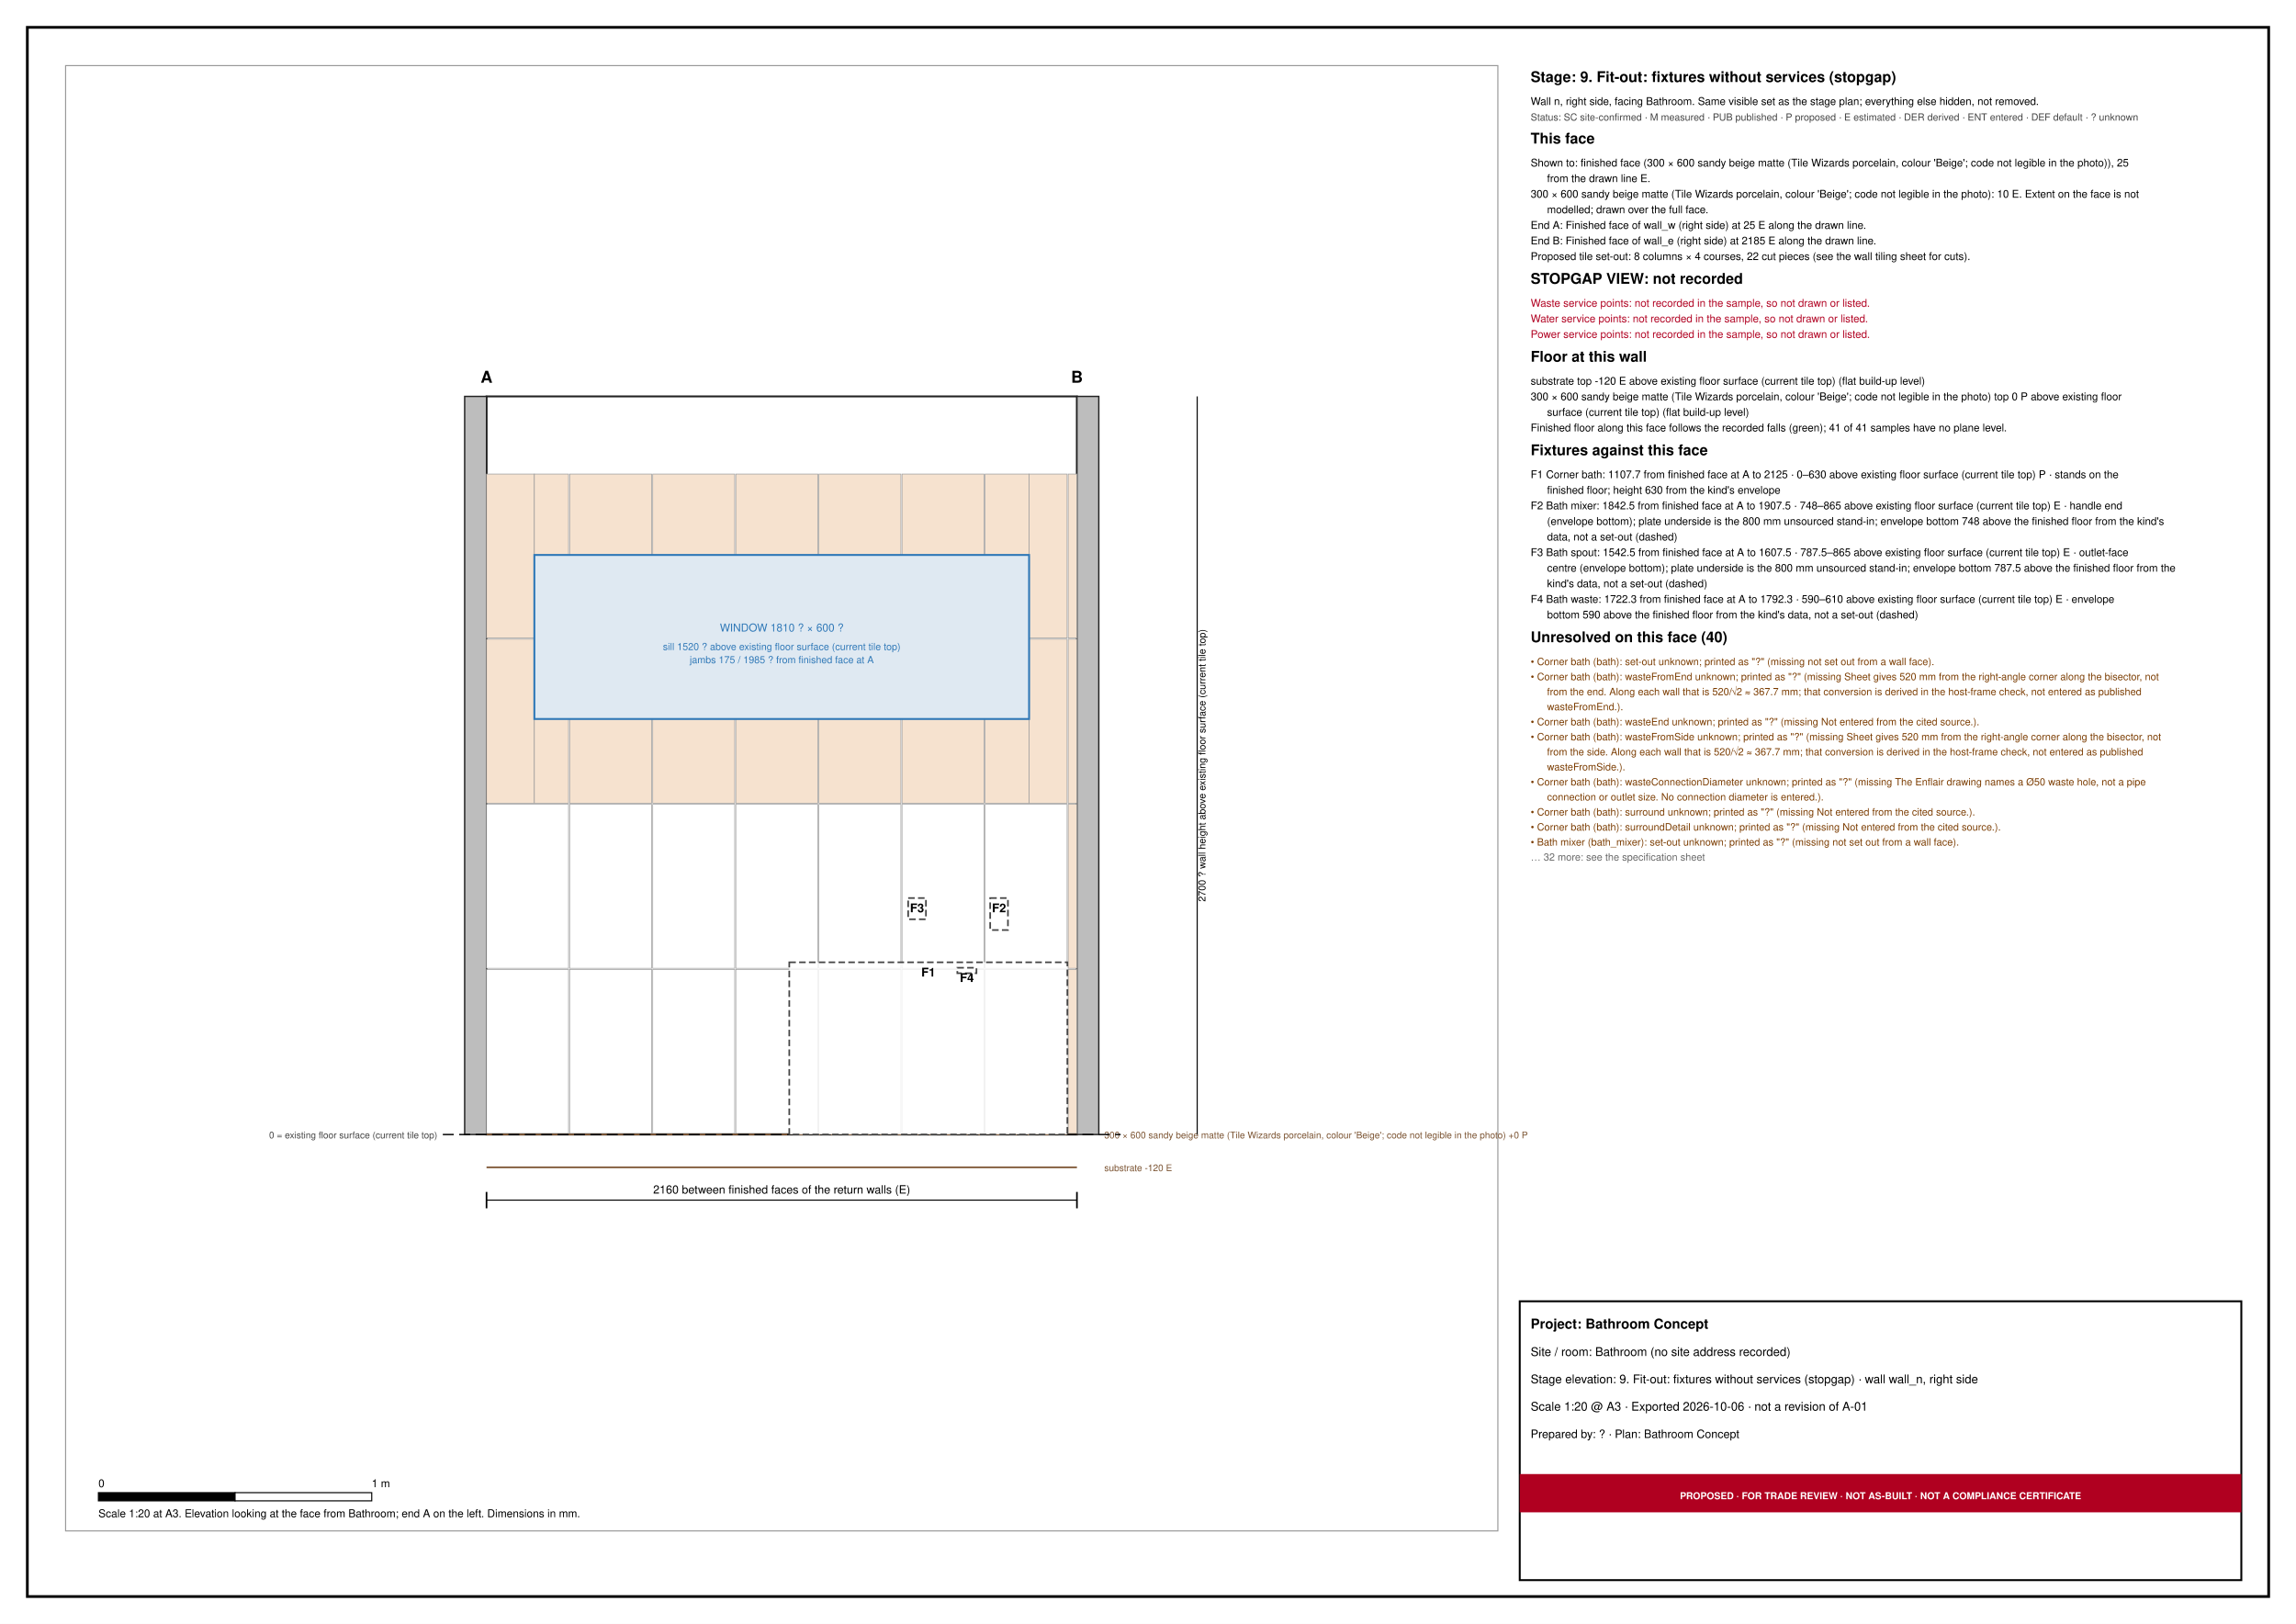
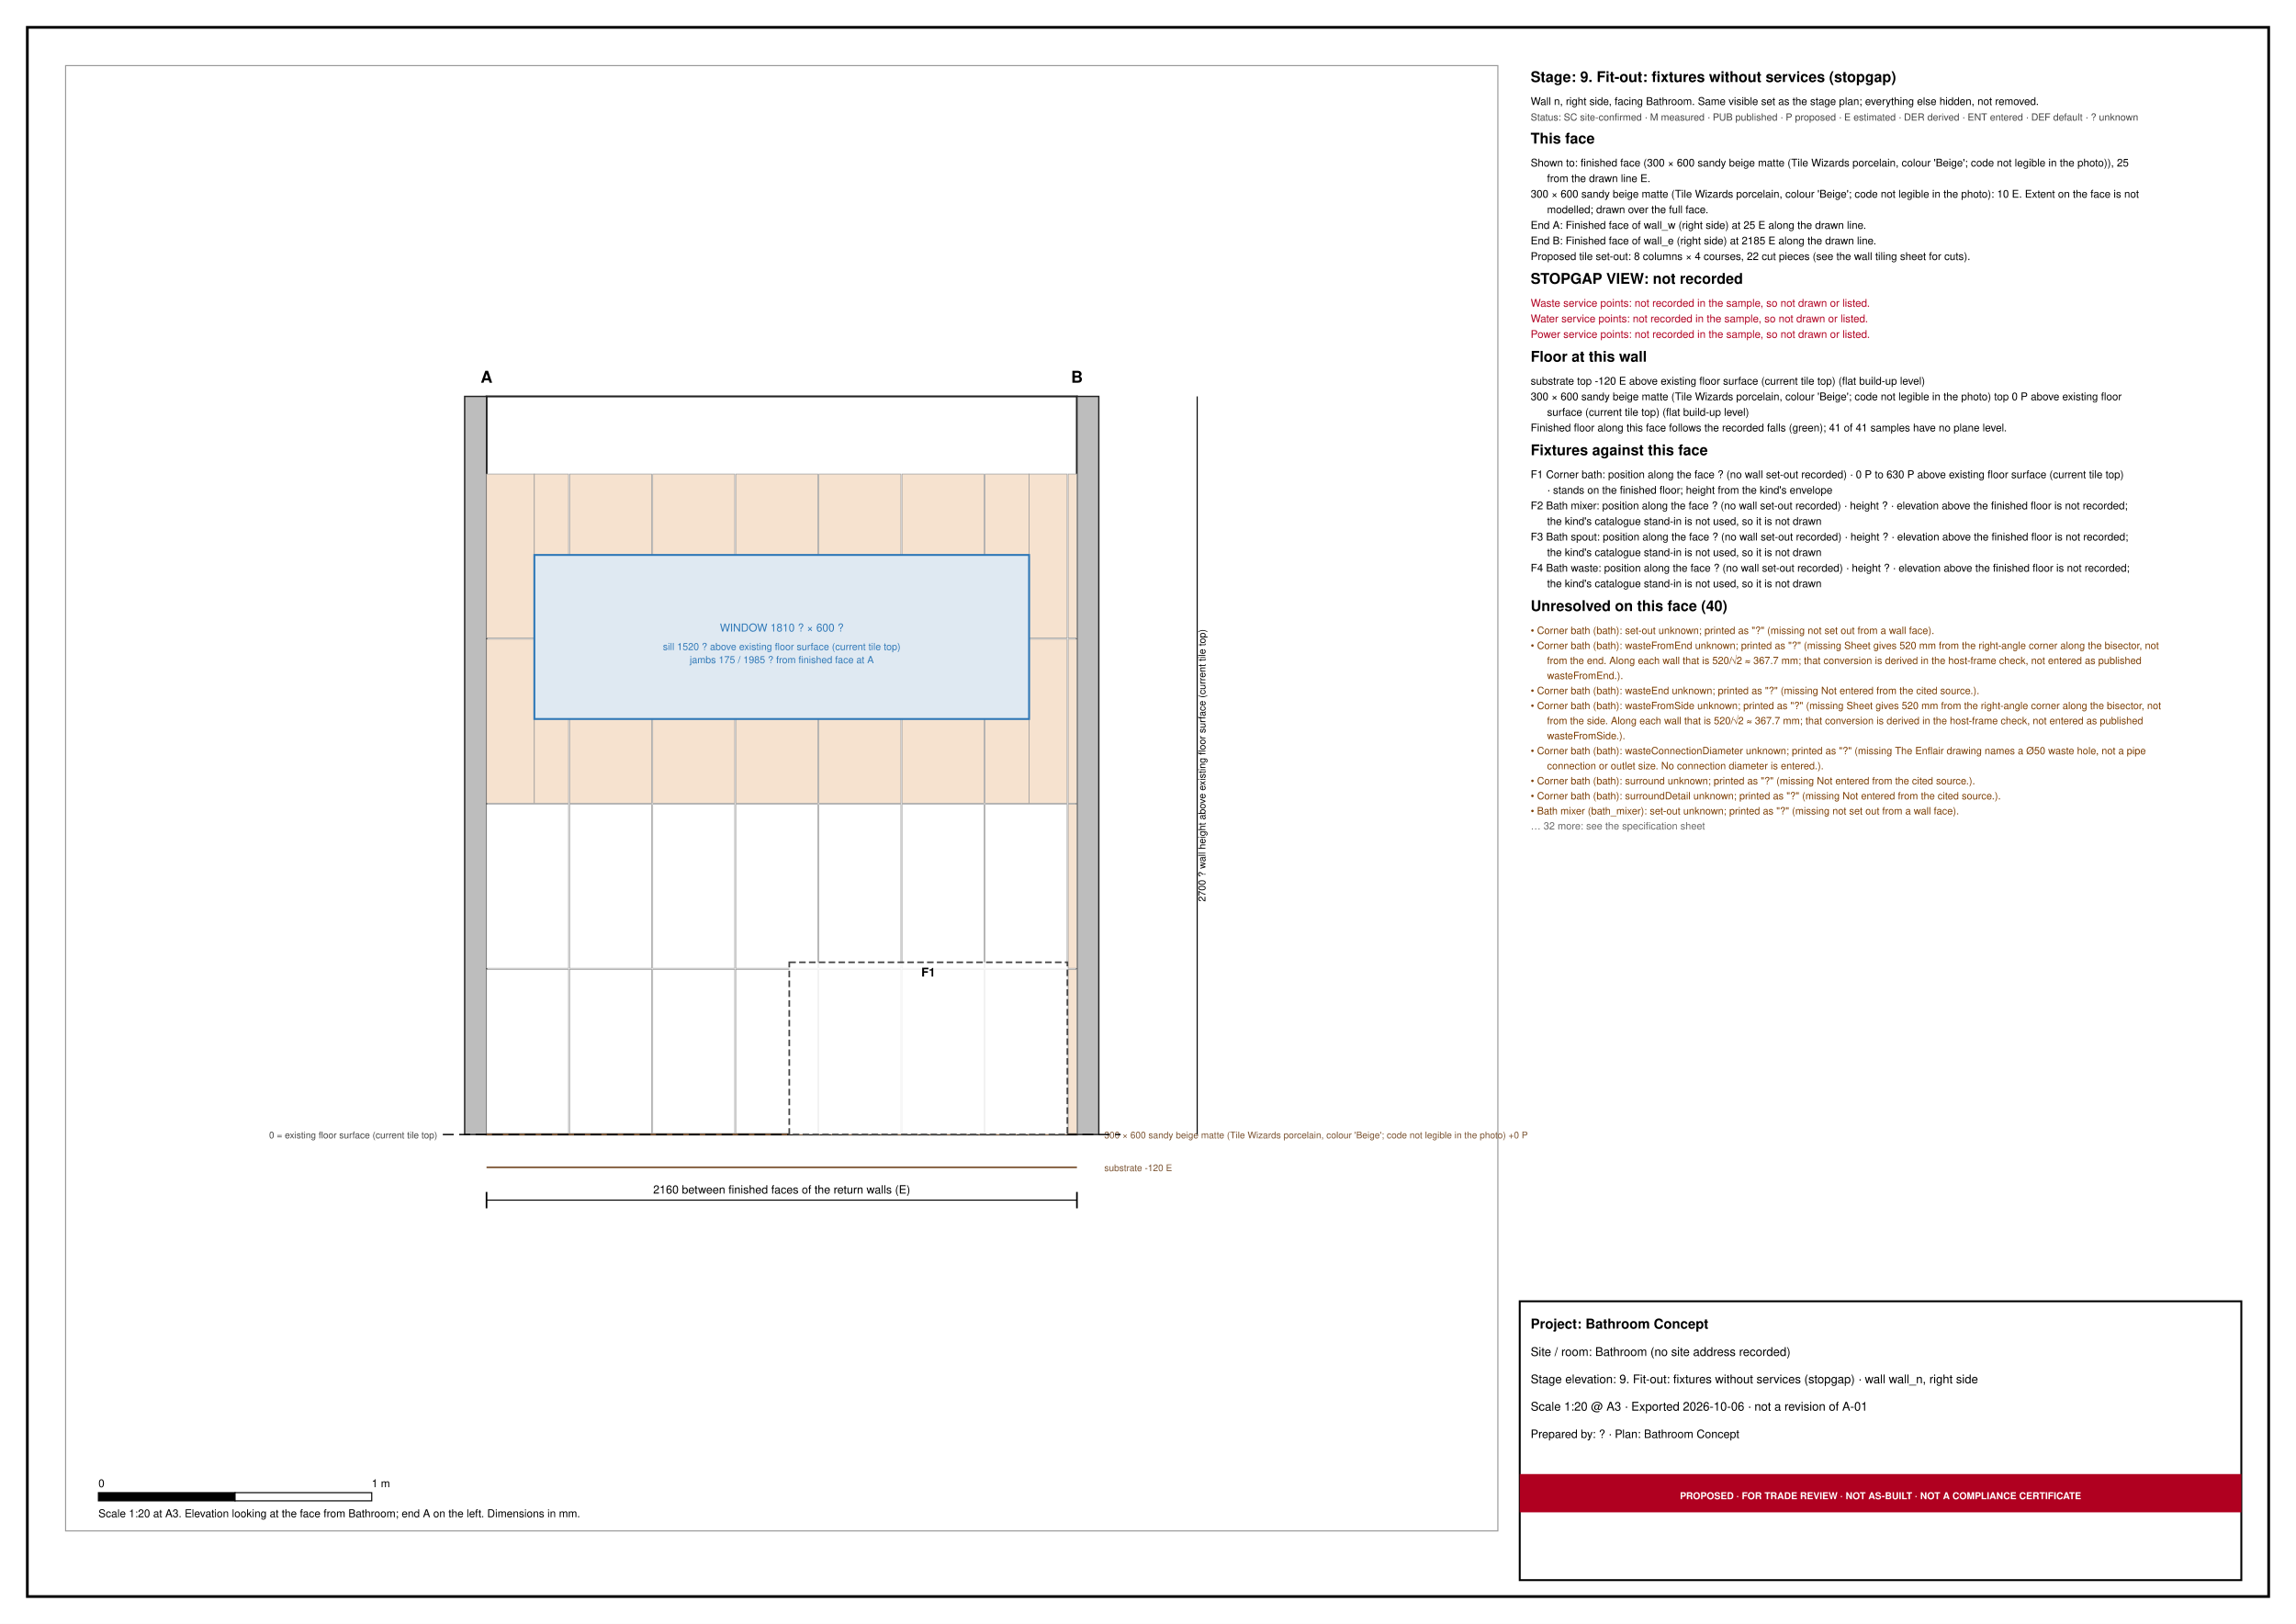
<svg xmlns="http://www.w3.org/2000/svg" width="420mm" height="297mm" viewBox="0 0 420 297" font-family="Helvetica, Arial, sans-serif" data-sheet="stage-elevation" data-wall="wall_n" data-side="right" data-scale="20">
  <rect width="420" height="297" fill="#fff" />
  <rect x="5" y="5" width="410" height="287" fill="none" stroke="#000" stroke-width="0.5" />
  <rect x="12" y="12" width="262" height="268" fill="none" stroke="#999" stroke-width="0.2" />
  <rect x="89" y="72.5" width="108" height="135" fill="#ffffff" stroke="#222" stroke-width="0.35" data-element="wall:wall_n:right:wall_n_tile" />
  <rect x="85" y="72.5" width="4" height="135" fill="#bdbdbd" stroke="#222" stroke-width="0.25" />
  <rect x="197" y="72.5" width="4" height="135" fill="#bdbdbd" stroke="#222" stroke-width="0.25" />
  <text x="89" y="70" font-size="3" font-weight="bold" text-anchor="middle">A</text>
  <text x="197" y="70" font-size="3" font-weight="bold" text-anchor="middle">B</text>
  <rect x="89" y="177.3" width="15" height="30" fill="#fff" stroke="#9a9a9a" stroke-width="0.12" data-piece="full" />
  <rect x="89" y="147.1" width="15" height="30" fill="#fff" stroke="#9a9a9a" stroke-width="0.12" data-piece="full" />
  <rect x="89" y="116.9" width="8.75" height="30" fill="#f6e2cf" stroke="#9a9a9a" stroke-width="0.12" data-piece="cut" />
  <rect x="97.75" y="131.5" width="6.25" height="15.4" fill="#f6e2cf" stroke="#9a9a9a" stroke-width="0.12" data-piece="cut" />
  <rect x="89" y="86.7" width="8.75" height="30" fill="#f6e2cf" stroke="#9a9a9a" stroke-width="0.12" data-piece="cut" />
  <rect x="97.75" y="86.7" width="6.25" height="14.8" fill="#f6e2cf" stroke="#9a9a9a" stroke-width="0.12" data-piece="cut" />
  <rect x="104.2" y="177.3" width="15" height="30" fill="#fff" stroke="#9a9a9a" stroke-width="0.12" data-piece="full" />
  <rect x="104.2" y="147.1" width="15" height="30" fill="#fff" stroke="#9a9a9a" stroke-width="0.12" data-piece="full" />
  <rect x="104.2" y="131.5" width="15" height="15.4" fill="#f6e2cf" stroke="#9a9a9a" stroke-width="0.12" data-piece="cut" />
  <rect x="104.2" y="86.7" width="15" height="14.8" fill="#f6e2cf" stroke="#9a9a9a" stroke-width="0.12" data-piece="cut" />
  <rect x="119.4" y="177.3" width="15" height="30" fill="#fff" stroke="#9a9a9a" stroke-width="0.12" data-piece="full" />
  <rect x="119.4" y="147.1" width="15" height="30" fill="#fff" stroke="#9a9a9a" stroke-width="0.12" data-piece="full" />
  <rect x="119.4" y="131.5" width="15" height="15.4" fill="#f6e2cf" stroke="#9a9a9a" stroke-width="0.12" data-piece="cut" />
  <rect x="119.4" y="86.7" width="15" height="14.8" fill="#f6e2cf" stroke="#9a9a9a" stroke-width="0.12" data-piece="cut" />
  <rect x="134.6" y="177.3" width="15" height="30" fill="#fff" stroke="#9a9a9a" stroke-width="0.12" data-piece="full" />
  <rect x="134.6" y="147.1" width="15" height="30" fill="#fff" stroke="#9a9a9a" stroke-width="0.12" data-piece="full" />
  <rect x="134.6" y="131.5" width="15" height="15.4" fill="#f6e2cf" stroke="#9a9a9a" stroke-width="0.12" data-piece="cut" />
  <rect x="134.6" y="86.7" width="15" height="14.8" fill="#f6e2cf" stroke="#9a9a9a" stroke-width="0.12" data-piece="cut" />
  <rect x="149.8" y="177.3" width="15" height="30" fill="#fff" stroke="#9a9a9a" stroke-width="0.12" data-piece="full" />
  <rect x="149.8" y="147.1" width="15" height="30" fill="#fff" stroke="#9a9a9a" stroke-width="0.12" data-piece="full" />
  <rect x="149.8" y="131.5" width="15" height="15.4" fill="#f6e2cf" stroke="#9a9a9a" stroke-width="0.12" data-piece="cut" />
  <rect x="149.8" y="86.7" width="15" height="14.8" fill="#f6e2cf" stroke="#9a9a9a" stroke-width="0.12" data-piece="cut" />
  <rect x="165" y="177.3" width="15" height="30" fill="#fff" stroke="#9a9a9a" stroke-width="0.12" data-piece="full" />
  <rect x="165" y="147.1" width="15" height="30" fill="#fff" stroke="#9a9a9a" stroke-width="0.12" data-piece="full" />
  <rect x="165" y="131.5" width="15" height="15.4" fill="#f6e2cf" stroke="#9a9a9a" stroke-width="0.12" data-piece="cut" />
  <rect x="165" y="86.7" width="15" height="14.8" fill="#f6e2cf" stroke="#9a9a9a" stroke-width="0.12" data-piece="cut" />
  <rect x="180.2" y="177.3" width="15" height="30" fill="#fff" stroke="#9a9a9a" stroke-width="0.12" data-piece="full" />
  <rect x="180.2" y="147.1" width="15" height="30" fill="#fff" stroke="#9a9a9a" stroke-width="0.12" data-piece="full" />
  <rect x="188.25" y="116.9" width="6.95" height="30" fill="#f6e2cf" stroke="#9a9a9a" stroke-width="0.12" data-piece="cut" />
  <rect x="180.2" y="131.5" width="8.05" height="15.4" fill="#f6e2cf" stroke="#9a9a9a" stroke-width="0.12" data-piece="cut" />
  <rect x="188.25" y="86.7" width="6.95" height="30" fill="#f6e2cf" stroke="#9a9a9a" stroke-width="0.12" data-piece="cut" />
  <rect x="180.2" y="86.7" width="8.05" height="14.8" fill="#f6e2cf" stroke="#9a9a9a" stroke-width="0.12" data-piece="cut" />
  <rect x="195.4" y="177.3" width="1.6" height="30" fill="#f6e2cf" stroke="#9a9a9a" stroke-width="0.12" data-piece="cut" />
  <rect x="195.4" y="147.1" width="1.6" height="30" fill="#f6e2cf" stroke="#9a9a9a" stroke-width="0.12" data-piece="cut" />
  <rect x="195.4" y="116.9" width="1.6" height="30" fill="#f6e2cf" stroke="#9a9a9a" stroke-width="0.12" data-piece="cut" />
  <rect x="195.4" y="86.7" width="1.6" height="30" fill="#f6e2cf" stroke="#9a9a9a" stroke-width="0.12" data-piece="cut" />
  <rect x="97.75" y="101.5" width="90.5" height="30" fill="#dfe9f2" stroke="#2f78b7" stroke-width="0.35" data-element="opening:window_n" />
  <text x="143" y="115.5" font-size="2" text-anchor="middle" fill="#2f78b7">WINDOW 1810 ? × 600 ?</text>
  <text x="143" y="118.9" font-size="1.8" text-anchor="middle" fill="#2f78b7">sill 1520 ? above existing floor surface (current tile top)</text>
  <text x="143" y="121.3" font-size="1.8" text-anchor="middle" fill="#2f78b7">jambs 175 / 1985 ? from finished face at A</text>
  <line x1="89" y1="213.5" x2="197" y2="213.5" stroke="#7a5230" stroke-width="0.3" data-element="room:bathroom:substrate" />
  <text x="202" y="214.2" font-size="1.7" fill="#7a5230">substrate -120 E</text>
  <line x1="89" y1="207.5" x2="197" y2="207.5" stroke="#7a5230" stroke-width="0.3" data-element="room:bathroom:floor:floor_tile" />
  <text x="202" y="208.2" font-size="1.7" fill="#7a5230">300 × 600 sandy beige matte (Tile Wizards porcelain, colour 'Beige'; code not legible in the photo) +0 P</text>
  <line x1="81" y1="207.5" x2="205" y2="207.5" stroke="#000" stroke-width="0.25" stroke-dasharray="2 1" />
  <text x="80" y="208.2" font-size="1.7" text-anchor="end" fill="#444">0 = existing floor surface (current tile top)</text>
  <rect x="144.38" y="176" width="50.87" height="31.5" fill="#ffffff" fill-opacity="0.82" stroke="#444" stroke-width="0.3" stroke-dasharray="1.2 0.6" data-element="item:bath" />
  <text x="169.82" y="178.6" font-size="2.2" text-anchor="middle" font-weight="bold">F1</text>
-   <rect x="181.13" y="164.25" width="3.25" height="5.85" fill="#ffffff" fill-opacity="0.82" stroke="#444" stroke-width="0.3" stroke-dasharray="1.2 0.6" data-element="item:bath_mixer" />
-   <text x="182.75" y="166.85" font-size="2.2" text-anchor="middle" font-weight="bold">F2</text>
-   <rect x="166.13" y="164.25" width="3.25" height="3.88" fill="#ffffff" fill-opacity="0.82" stroke="#444" stroke-width="0.3" stroke-dasharray="1.2 0.6" data-element="item:bath_spout" />
-   <text x="167.75" y="166.85" font-size="2.2" text-anchor="middle" font-weight="bold">F3</text>
-   <rect x="175.12" y="177" width="3.5" height="1" fill="#ffffff" fill-opacity="0.82" stroke="#444" stroke-width="0.3" stroke-dasharray="1.2 0.6" data-element="item:bath_waste" />
-   <text x="176.87" y="179.6" font-size="2.2" text-anchor="middle" font-weight="bold">F4</text>
  <line x1="89" y1="219.5" x2="197" y2="219.5" stroke="#000" stroke-width="0.2" />
  <line x1="89" y1="218" x2="89" y2="221" stroke="#000" stroke-width="0.3" />
  <line x1="197" y1="218" x2="197" y2="221" stroke="#000" stroke-width="0.3" />
  <text x="143" y="218.3" font-size="2.1" text-anchor="middle" data-dim="run">2160 between finished faces of the return walls (E)</text>
  <line x1="219" y1="207.5" x2="219" y2="72.5" stroke="#000" stroke-width="0.2" />
  <text x="220.5" y="140" font-size="1.8" transform="rotate(-90 220.5 140)" text-anchor="middle">2700 ? wall height above existing floor surface (current tile top)</text>
  <rect x="18" y="273" width="25" height="1.5" fill="#000" stroke="#000" stroke-width="0.2" />
  <rect x="43" y="273" width="25" height="1.5" fill="#fff" stroke="#000" stroke-width="0.2" />
  <text x="18" y="272" font-size="2">0</text>
  <text x="68" y="272" font-size="2">1 m</text>
  <text x="18" y="277.5" font-size="2">Scale 1:20 at A3. Elevation looking at the face from Bathroom; end A on the left. Dimensions in mm.</text>
  <text x="280" y="15" font-size="2.7" font-weight="bold">Stage: 9. Fit-out: fixtures without services (stopgap)</text>
  <text x="280" y="19.2" font-size="1.95">Wall n, right side, facing Bathroom. Same visible set as the stage plan; everything else hidden, not removed.</text>
  <text x="280" y="22.05" font-size="1.8" fill="#444">Status: SC site-confirmed · M measured · PUB published · P proposed · E estimated · DER derived · ENT entered · DEF default · ? unknown</text>
  <text x="280" y="26.25" font-size="2.7" font-weight="bold">This face</text>
  <text x="280" y="30.45" font-size="1.95">Shown to: finished face (300 × 600 sandy beige matte (Tile Wizards porcelain, colour 'Beige'; code not legible in the photo)), 25</text>
  <text x="283" y="33.3" font-size="1.95">from the drawn line E.</text>
  <text x="280" y="36.15" font-size="1.95">300 × 600 sandy beige matte (Tile Wizards porcelain, colour 'Beige'; code not legible in the photo): 10 E. Extent on the face is not</text>
  <text x="283" y="39" font-size="1.95">modelled; drawn over the full face.</text>
  <text x="280" y="41.85" font-size="1.95">End A: Finished face of wall_w (right side) at 25 E along the drawn line.</text>
  <text x="280" y="44.7" font-size="1.95">End B: Finished face of wall_e (right side) at 2185 E along the drawn line.</text>
  <text x="280" y="47.55" font-size="1.95">Proposed tile set-out: 8 columns × 4 courses, 22 cut pieces (see the wall tiling sheet for cuts).</text>
  <text x="280" y="51.9" font-size="2.7" font-weight="bold">STOPGAP VIEW: not recorded</text>
  <text x="280" y="56.1" font-size="1.95" fill="#b00020">Waste service points: not recorded in the sample, so not drawn or listed.</text>
  <text x="280" y="58.95" font-size="1.95" fill="#b00020">Water service points: not recorded in the sample, so not drawn or listed.</text>
  <text x="280" y="61.8" font-size="1.95" fill="#b00020">Power service points: not recorded in the sample, so not drawn or listed.</text>
  <text x="280" y="66.15" font-size="2.7" font-weight="bold">Floor at this wall</text>
  <text x="280" y="70.35" font-size="1.95">substrate top -120 E above existing floor surface (current tile top) (flat build-up level)</text>
  <text x="280" y="73.2" font-size="1.95">300 × 600 sandy beige matte (Tile Wizards porcelain, colour 'Beige'; code not legible in the photo) top 0 P above existing floor</text>
  <text x="283" y="76.05" font-size="1.95">surface (current tile top) (flat build-up level)</text>
  <text x="280" y="78.9" font-size="1.95">Finished floor along this face follows the recorded falls (green); 41 of 41 samples have no plane level.</text>
  <text x="280" y="83.25" font-size="2.7" font-weight="bold">Fixtures against this face</text>
-   <text x="280" y="87.45" font-size="1.95" data-element="item:bath">F1 Corner bath: 1107.7 from finished face at A to 2125 · 0–630 above existing floor surface (current tile top) P · stands on the</text>
-   <text x="283" y="90.3" font-size="1.95" data-element="item:bath">finished floor; height 630 from the kind's envelope</text>
-   <text x="280" y="93.15" font-size="1.95" data-element="item:bath_mixer">F2 Bath mixer: 1842.5 from finished face at A to 1907.5 · 748–865 above existing floor surface (current tile top) E · handle end</text>
-   <text x="283" y="96" font-size="1.95" data-element="item:bath_mixer">(envelope bottom); plate underside is the 800 mm unsourced stand-in; envelope bottom 748 above the finished floor from the kind's</text>
-   <text x="283" y="98.85" font-size="1.95" data-element="item:bath_mixer">data, not a set-out (dashed)</text>
-   <text x="280" y="101.7" font-size="1.95" data-element="item:bath_spout">F3 Bath spout: 1542.5 from finished face at A to 1607.5 · 787.5–865 above existing floor surface (current tile top) E · outlet-face</text>
-   <text x="283" y="104.55" font-size="1.95" data-element="item:bath_spout">centre (envelope bottom); plate underside is the 800 mm unsourced stand-in; envelope bottom 787.5 above the finished floor from the</text>
-   <text x="283" y="107.4" font-size="1.95" data-element="item:bath_spout">kind's data, not a set-out (dashed)</text>
-   <text x="280" y="110.25" font-size="1.95" data-element="item:bath_waste">F4 Bath waste: 1722.3 from finished face at A to 1792.3 · 590–610 above existing floor surface (current tile top) E · envelope</text>
-   <text x="283" y="113.1" font-size="1.95" data-element="item:bath_waste">bottom 590 above the finished floor from the kind's data, not a set-out (dashed)</text>
-   <text x="280" y="117.45" font-size="2.7" font-weight="bold">Unresolved on this face (40)</text>
-   <text x="280" y="121.65" font-size="1.85" fill="#7a3b00">• Corner bath (bath): set-out unknown; printed as "?" (missing not set out from a wall face).</text>
-   <text x="280" y="124.4" font-size="1.85" fill="#7a3b00">• Corner bath (bath): wasteFromEnd unknown; printed as "?" (missing Sheet gives 520 mm from the right-angle corner along the bisector, not</text>
-   <text x="283" y="127.15" font-size="1.85" fill="#7a3b00">from the end. Along each wall that is 520/√2 ≈ 367.7 mm; that conversion is derived in the host-frame check, not entered as published</text>
-   <text x="283" y="129.9" font-size="1.85" fill="#7a3b00">wasteFromEnd.).</text>
-   <text x="280" y="132.65" font-size="1.85" fill="#7a3b00">• Corner bath (bath): wasteEnd unknown; printed as "?" (missing Not entered from the cited source.).</text>
-   <text x="280" y="135.4" font-size="1.85" fill="#7a3b00">• Corner bath (bath): wasteFromSide unknown; printed as "?" (missing Sheet gives 520 mm from the right-angle corner along the bisector, not</text>
-   <text x="283" y="138.15" font-size="1.85" fill="#7a3b00">from the side. Along each wall that is 520/√2 ≈ 367.7 mm; that conversion is derived in the host-frame check, not entered as published</text>
-   <text x="283" y="140.9" font-size="1.85" fill="#7a3b00">wasteFromSide.).</text>
-   <text x="280" y="143.65" font-size="1.85" fill="#7a3b00">• Corner bath (bath): wasteConnectionDiameter unknown; printed as "?" (missing The Enflair drawing names a Ø50 waste hole, not a pipe</text>
-   <text x="283" y="146.4" font-size="1.85" fill="#7a3b00">connection or outlet size. No connection diameter is entered.).</text>
-   <text x="280" y="149.15" font-size="1.85" fill="#7a3b00">• Corner bath (bath): surround unknown; printed as "?" (missing Not entered from the cited source.).</text>
-   <text x="280" y="151.9" font-size="1.85" fill="#7a3b00">• Corner bath (bath): surroundDetail unknown; printed as "?" (missing Not entered from the cited source.).</text>
-   <text x="280" y="154.65" font-size="1.85" fill="#7a3b00">• Bath mixer (bath_mixer): set-out unknown; printed as "?" (missing not set out from a wall face).</text>
-   <text x="280" y="157.4" font-size="1.85" fill="#666">… 32 more: see the specification sheet</text>
+   <text x="280" y="87.45" font-size="1.95" data-element="item:bath">F1 Corner bath: position along the face ? (no wall set-out recorded) · 0 P to 630 P above existing floor surface (current tile top)</text>
+   <text x="283" y="90.3" font-size="1.95" data-element="item:bath">· stands on the finished floor; height from the kind's envelope</text>
+   <text x="280" y="93.15" font-size="1.95" data-element="item:bath_mixer">F2 Bath mixer: position along the face ? (no wall set-out recorded) · height ? · elevation above the finished floor is not recorded;</text>
+   <text x="283" y="96" font-size="1.95" data-element="item:bath_mixer">the kind's catalogue stand-in is not used, so it is not drawn</text>
+   <text x="280" y="98.85" font-size="1.95" data-element="item:bath_spout">F3 Bath spout: position along the face ? (no wall set-out recorded) · height ? · elevation above the finished floor is not recorded;</text>
+   <text x="283" y="101.7" font-size="1.95" data-element="item:bath_spout">the kind's catalogue stand-in is not used, so it is not drawn</text>
+   <text x="280" y="104.55" font-size="1.95" data-element="item:bath_waste">F4 Bath waste: position along the face ? (no wall set-out recorded) · height ? · elevation above the finished floor is not recorded;</text>
+   <text x="283" y="107.4" font-size="1.95" data-element="item:bath_waste">the kind's catalogue stand-in is not used, so it is not drawn</text>
+   <text x="280" y="111.75" font-size="2.7" font-weight="bold">Unresolved on this face (40)</text>
+   <text x="280" y="115.95" font-size="1.85" fill="#7a3b00">• Corner bath (bath): set-out unknown; printed as "?" (missing not set out from a wall face).</text>
+   <text x="280" y="118.7" font-size="1.85" fill="#7a3b00">• Corner bath (bath): wasteFromEnd unknown; printed as "?" (missing Sheet gives 520 mm from the right-angle corner along the bisector, not</text>
+   <text x="283" y="121.45" font-size="1.85" fill="#7a3b00">from the end. Along each wall that is 520/√2 ≈ 367.7 mm; that conversion is derived in the host-frame check, not entered as published</text>
+   <text x="283" y="124.2" font-size="1.85" fill="#7a3b00">wasteFromEnd.).</text>
+   <text x="280" y="126.95" font-size="1.85" fill="#7a3b00">• Corner bath (bath): wasteEnd unknown; printed as "?" (missing Not entered from the cited source.).</text>
+   <text x="280" y="129.7" font-size="1.85" fill="#7a3b00">• Corner bath (bath): wasteFromSide unknown; printed as "?" (missing Sheet gives 520 mm from the right-angle corner along the bisector, not</text>
+   <text x="283" y="132.45" font-size="1.85" fill="#7a3b00">from the side. Along each wall that is 520/√2 ≈ 367.7 mm; that conversion is derived in the host-frame check, not entered as published</text>
+   <text x="283" y="135.2" font-size="1.85" fill="#7a3b00">wasteFromSide.).</text>
+   <text x="280" y="137.95" font-size="1.85" fill="#7a3b00">• Corner bath (bath): wasteConnectionDiameter unknown; printed as "?" (missing The Enflair drawing names a Ø50 waste hole, not a pipe</text>
+   <text x="283" y="140.7" font-size="1.85" fill="#7a3b00">connection or outlet size. No connection diameter is entered.).</text>
+   <text x="280" y="143.45" font-size="1.85" fill="#7a3b00">• Corner bath (bath): surround unknown; printed as "?" (missing Not entered from the cited source.).</text>
+   <text x="280" y="146.2" font-size="1.85" fill="#7a3b00">• Corner bath (bath): surroundDetail unknown; printed as "?" (missing Not entered from the cited source.).</text>
+   <text x="280" y="148.95" font-size="1.85" fill="#7a3b00">• Bath mixer (bath_mixer): set-out unknown; printed as "?" (missing not set out from a wall face).</text>
+   <text x="280" y="151.7" font-size="1.85" fill="#666">… 32 more: see the specification sheet</text>
  <rect x="278" y="238" width="132" height="51" fill="none" stroke="#000" stroke-width="0.35" />
  <text x="280" y="243" font-size="2.5" font-weight="bold">Project: Bathroom Concept</text>
  <text x="280" y="248" font-size="2.2">Site / room: Bathroom (no site address recorded)</text>
  <text x="280" y="253" font-size="2.2">Stage elevation: 9. Fit-out: fixtures without services (stopgap) · wall wall_n, right side</text>
  <text x="280" y="258" font-size="2.2">Scale 1:20 @ A3 · Exported 2026-10-06 · not a revision of A-01</text>
  <text x="280" y="263" font-size="2.1">Prepared by: ? · Plan: Bathroom Concept</text>
  <text x="280" y="268" font-size="2" />
  <rect x="278" y="269.6" width="132" height="7" fill="#b00020" />
  <text x="344" y="274.2" font-size="1.75" text-anchor="middle" fill="#fff" font-weight="bold">PROPOSED · FOR TRADE REVIEW · NOT AS-BUILT · NOT A COMPLIANCE CERTIFICATE</text>
</svg>
